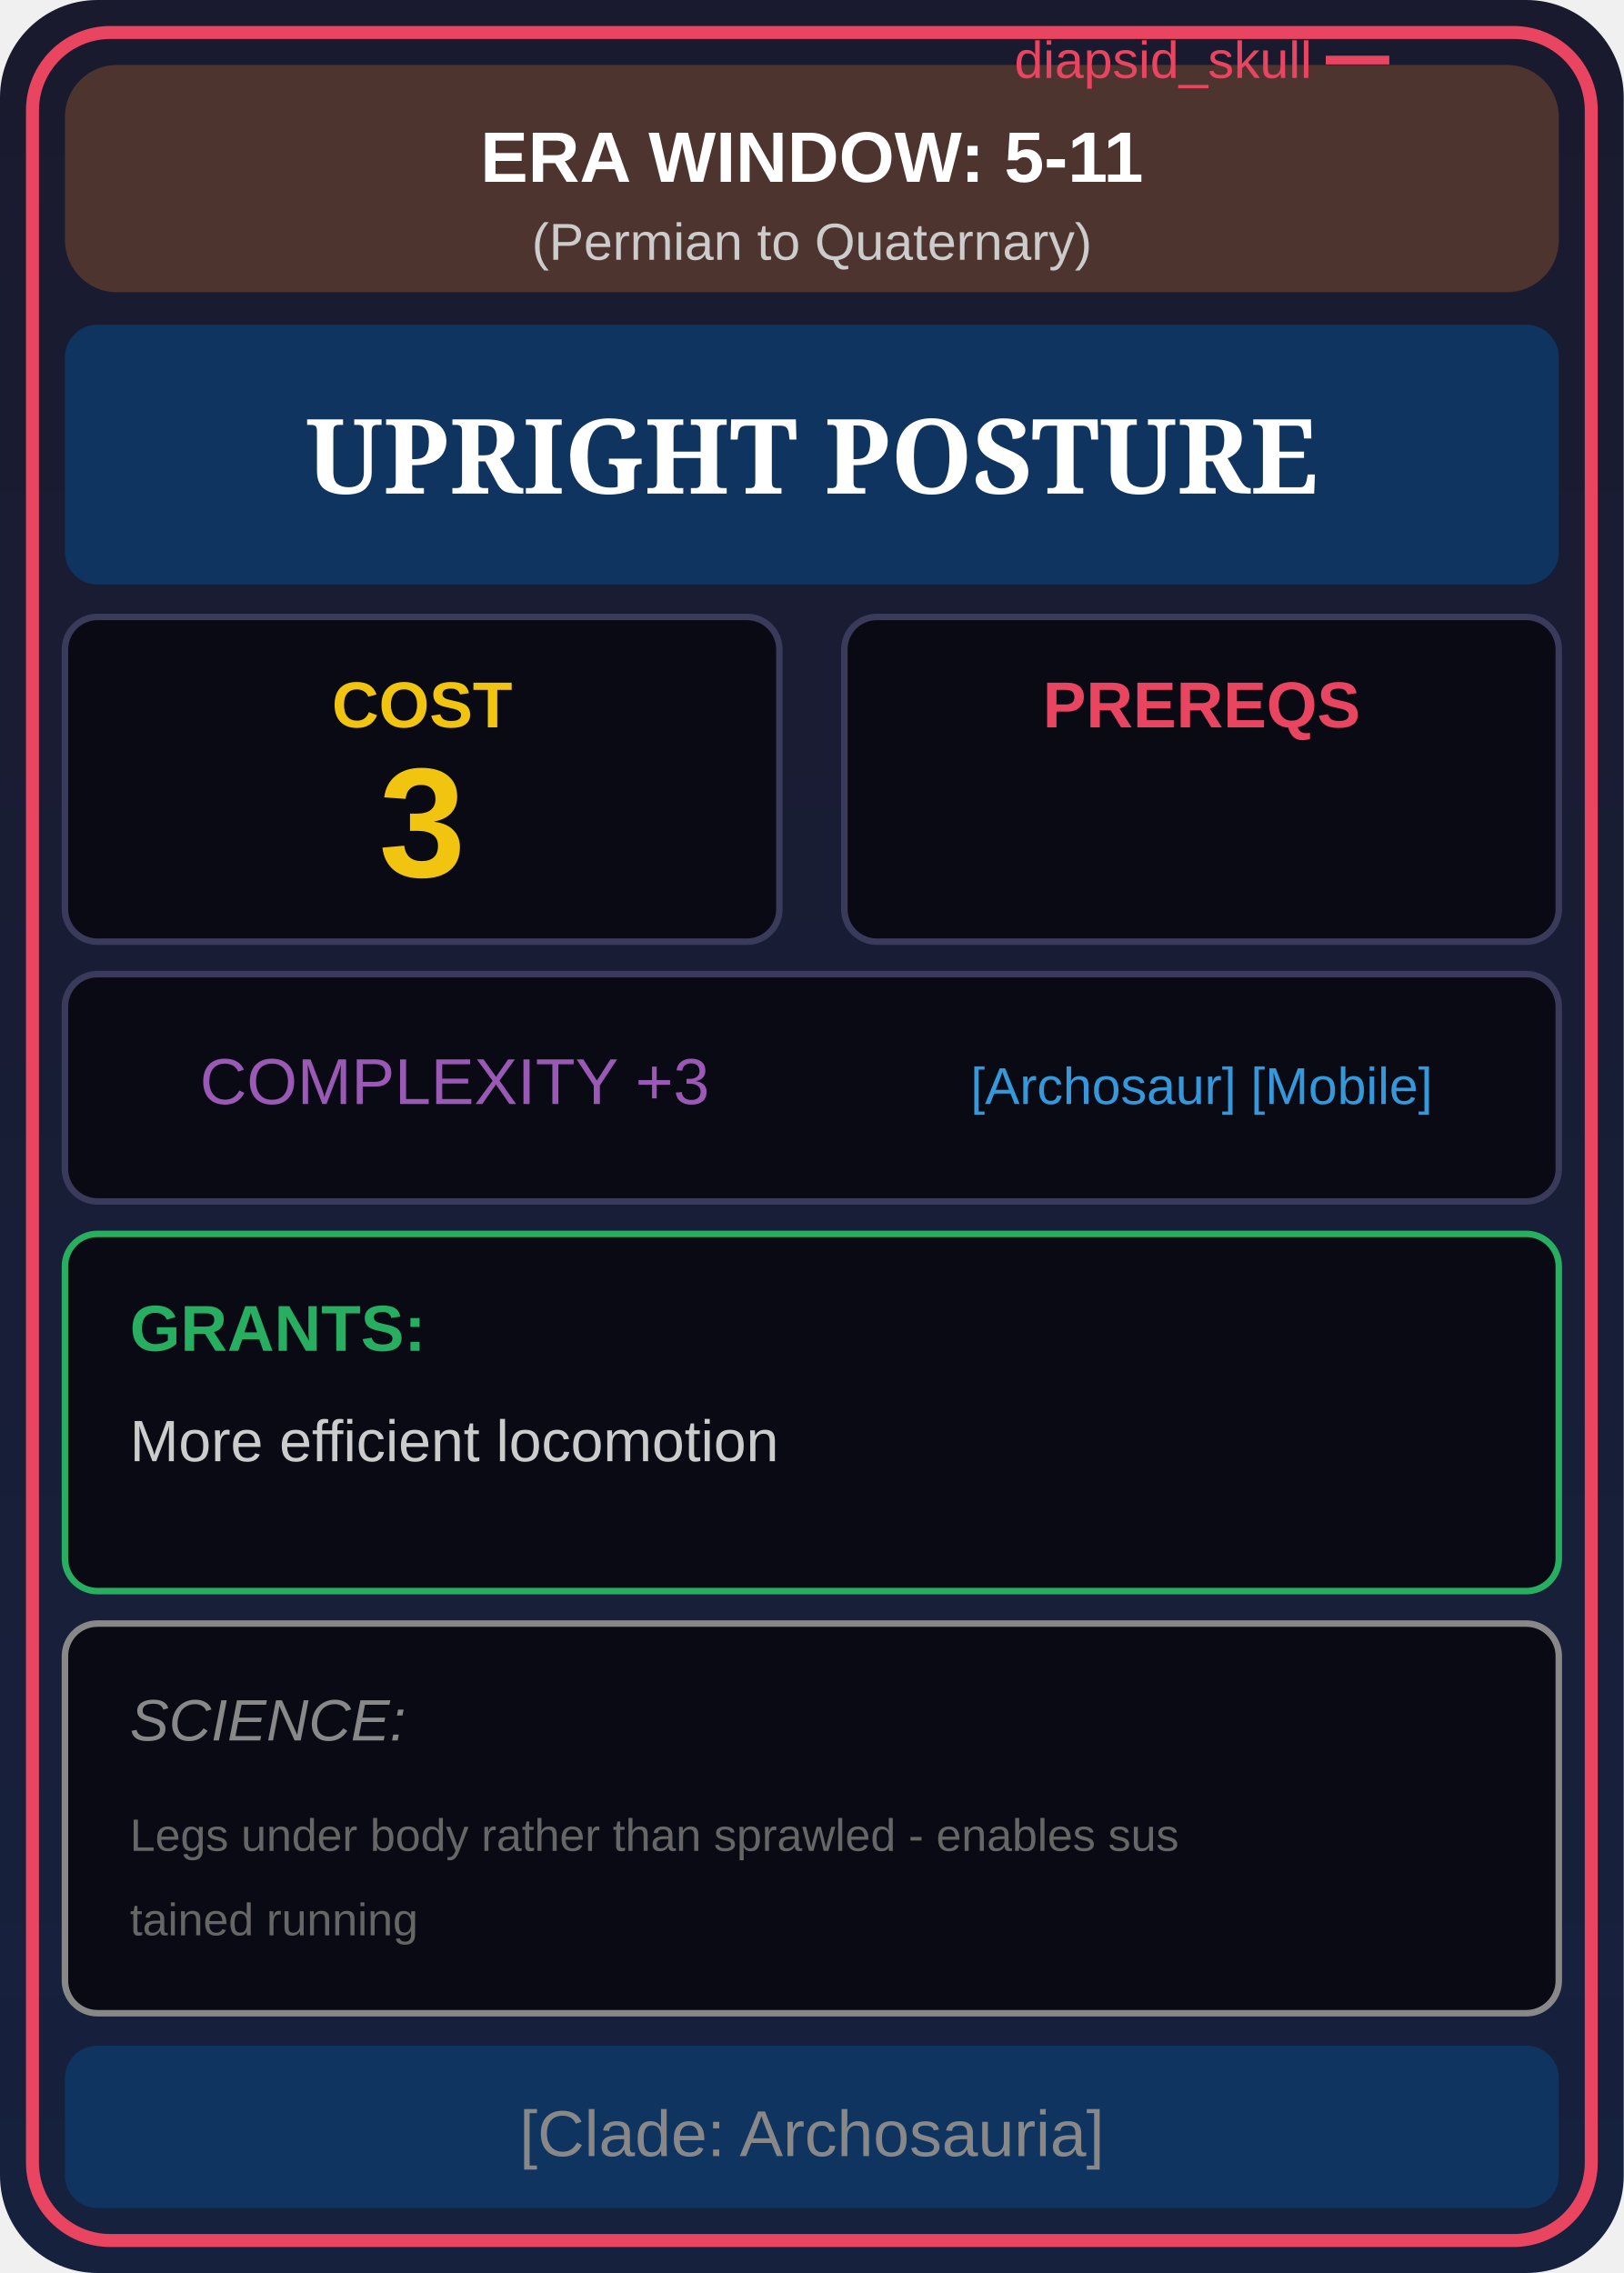
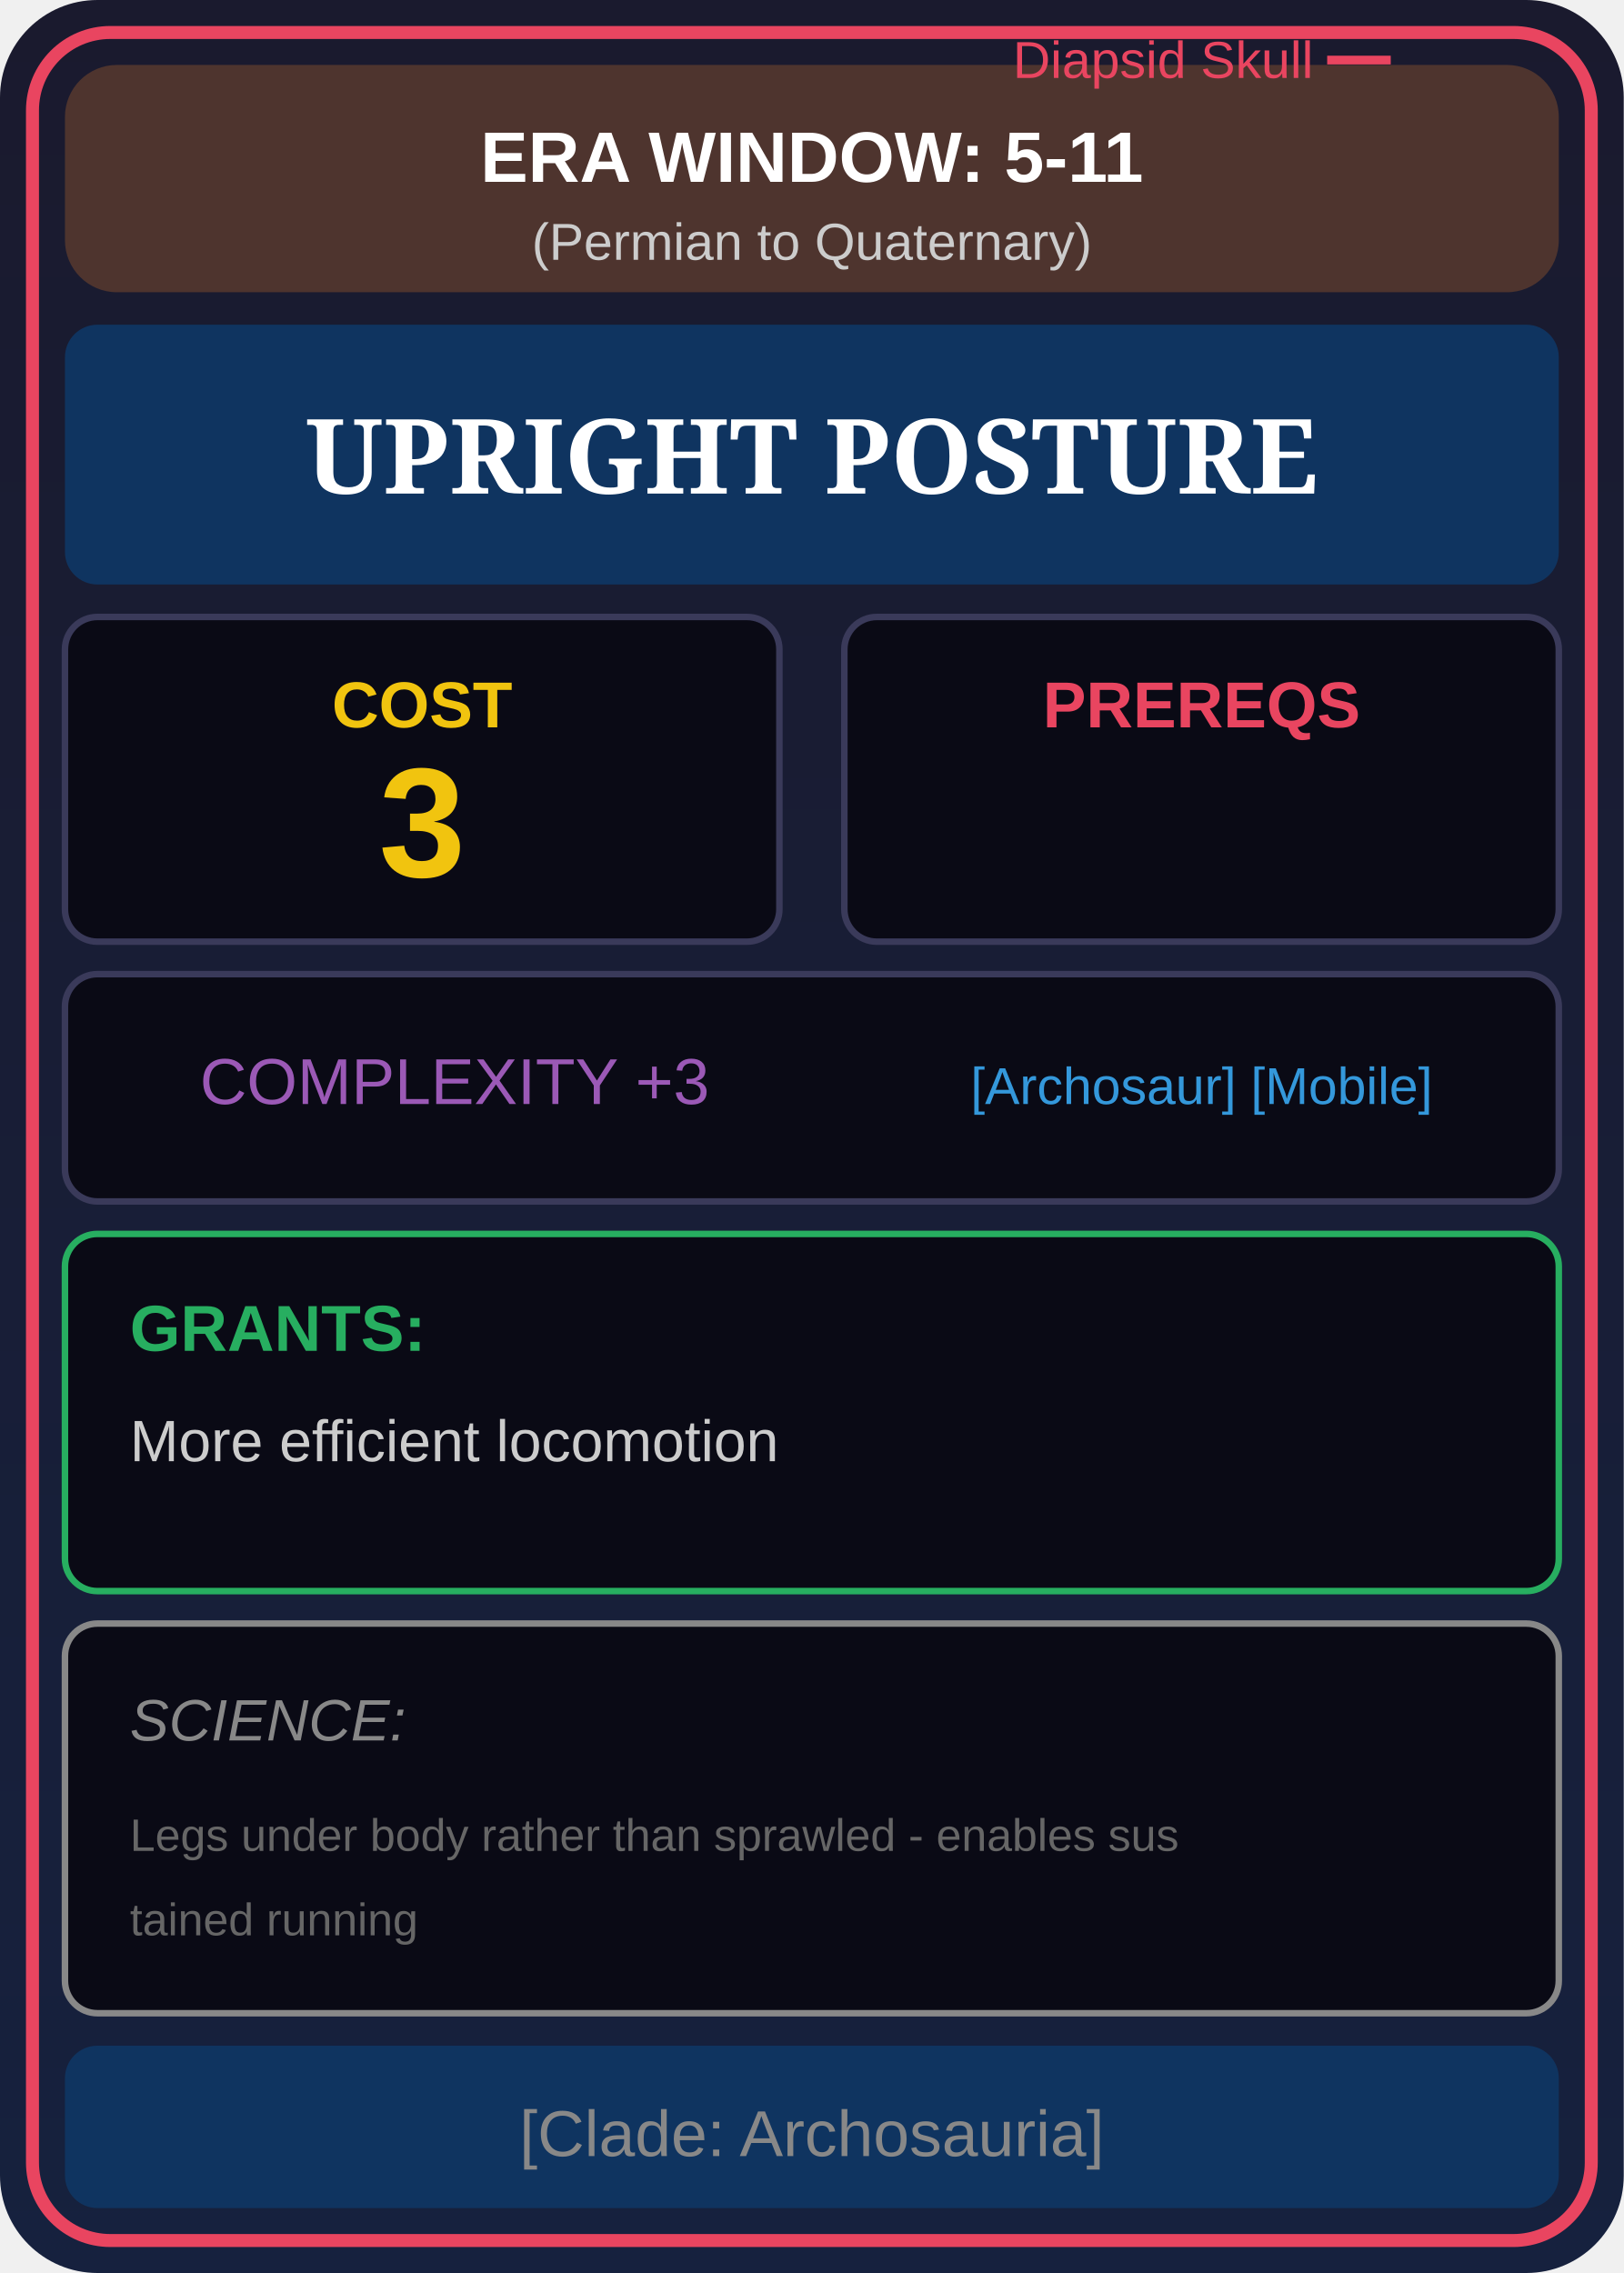
<svg xmlns="http://www.w3.org/2000/svg" viewBox="0 0 250 350" width="250" height="350">
  <defs>
    <linearGradient id="cardBg" x1="0%" y1="0%" x2="0%" y2="100%">
      <stop offset="0%" style="stop-color:#1a1a2e" />
      <stop offset="100%" style="stop-color:#16213e" />
    </linearGradient>
    <linearGradient id="eraGrad" x1="0%" y1="0%" x2="100%" y2="0%">
      <stop offset="0%" style="stop-color:#4e342e" />
      <stop offset="100%" style="stop-color:#4e342e" />
    </linearGradient>
  </defs>
  <rect width="250" height="350" fill="url(#cardBg)" rx="15" />
  <rect x="5" y="5" width="240" height="340" fill="none" stroke="#e94560" stroke-width="2" rx="12" />
  <rect x="10" y="10" width="230" height="35" fill="url(#eraGrad)" rx="8" />
  <text x="125" y="28" font-family="Arial" font-size="11" fill="#fff" text-anchor="middle" font-weight="bold">ERA WINDOW: 5-11</text>
  <text x="125" y="40" font-family="Arial" font-size="8" fill="#ccc" text-anchor="middle">(Permian to Quaternary)</text>
  <rect x="10" y="50" width="230" height="40" fill="#0f3460" rx="5" />
  <text x="125" y="76" font-family="Georgia" font-size="16" fill="#fff" text-anchor="middle" font-weight="bold">UPRIGHT POSTURE</text>
  <rect x="10" y="95" width="110" height="50" fill="#0a0a15" stroke="#3a3a5a" rx="5" />
  <text x="65" y="112" font-family="Arial" font-size="10" fill="#f1c40f" text-anchor="middle" font-weight="bold">COST</text>
  <text x="65" y="135" font-family="Arial" font-size="24" fill="#f1c40f" text-anchor="middle" font-weight="bold">3</text>
  <rect x="130" y="95" width="110" height="50" fill="#0a0a15" stroke="#3a3a5a" rx="5" />
  <text x="185" y="112" font-family="Arial" font-size="10" fill="#e94560" text-anchor="middle" font-weight="bold">PREREQS</text>
  <text font-family="Arial" font-size="8" text-anchor="middle">
-     <tspan x="185" dy="12" fill="#e94560">diapsid_skull ━━</tspan>
+     <tspan x="185" dy="12" fill="#e94560">Diapsid Skull ━━</tspan>
  </text>
  <rect x="10" y="150" width="230" height="35" fill="#0a0a15" stroke="#3a3a5a" rx="5" />
  <text x="70" y="170" font-family="Arial" font-size="10" fill="#9b59b6" text-anchor="middle">COMPLEXITY +3</text>
  <text x="185" y="170" font-family="Arial" font-size="8" fill="#3498db" text-anchor="middle">[Archosaur] [Mobile]</text>
  <rect x="10" y="190" width="230" height="55" fill="#0a0a15" stroke="#27ae60" rx="5" />
  <text x="20" y="208" font-family="Arial" font-size="10" fill="#27ae60" font-weight="bold">GRANTS:</text>
  <text x="20" y="225" font-family="Arial" font-size="9" fill="#ccc">More efficient locomotion</text>
  <rect x="10" y="250" width="230" height="60" fill="#0a0a15" stroke="#888" rx="5" />
  <text x="20" y="268" font-family="Arial" font-size="9" fill="#888" font-style="italic">SCIENCE:</text>
  <text x="20" y="285" font-family="Arial" font-size="7" fill="#666">Legs under body rather than sprawled - enables sus</text>
  <text x="20" y="298" font-family="Arial" font-size="7" fill="#666">tained running</text>
  <rect x="10" y="315" width="230" height="25" fill="#0f3460" rx="5" />
  <text x="125" y="332" font-family="Arial" font-size="10" fill="#888" text-anchor="middle">[Clade: Archosauria]</text>
</svg>
